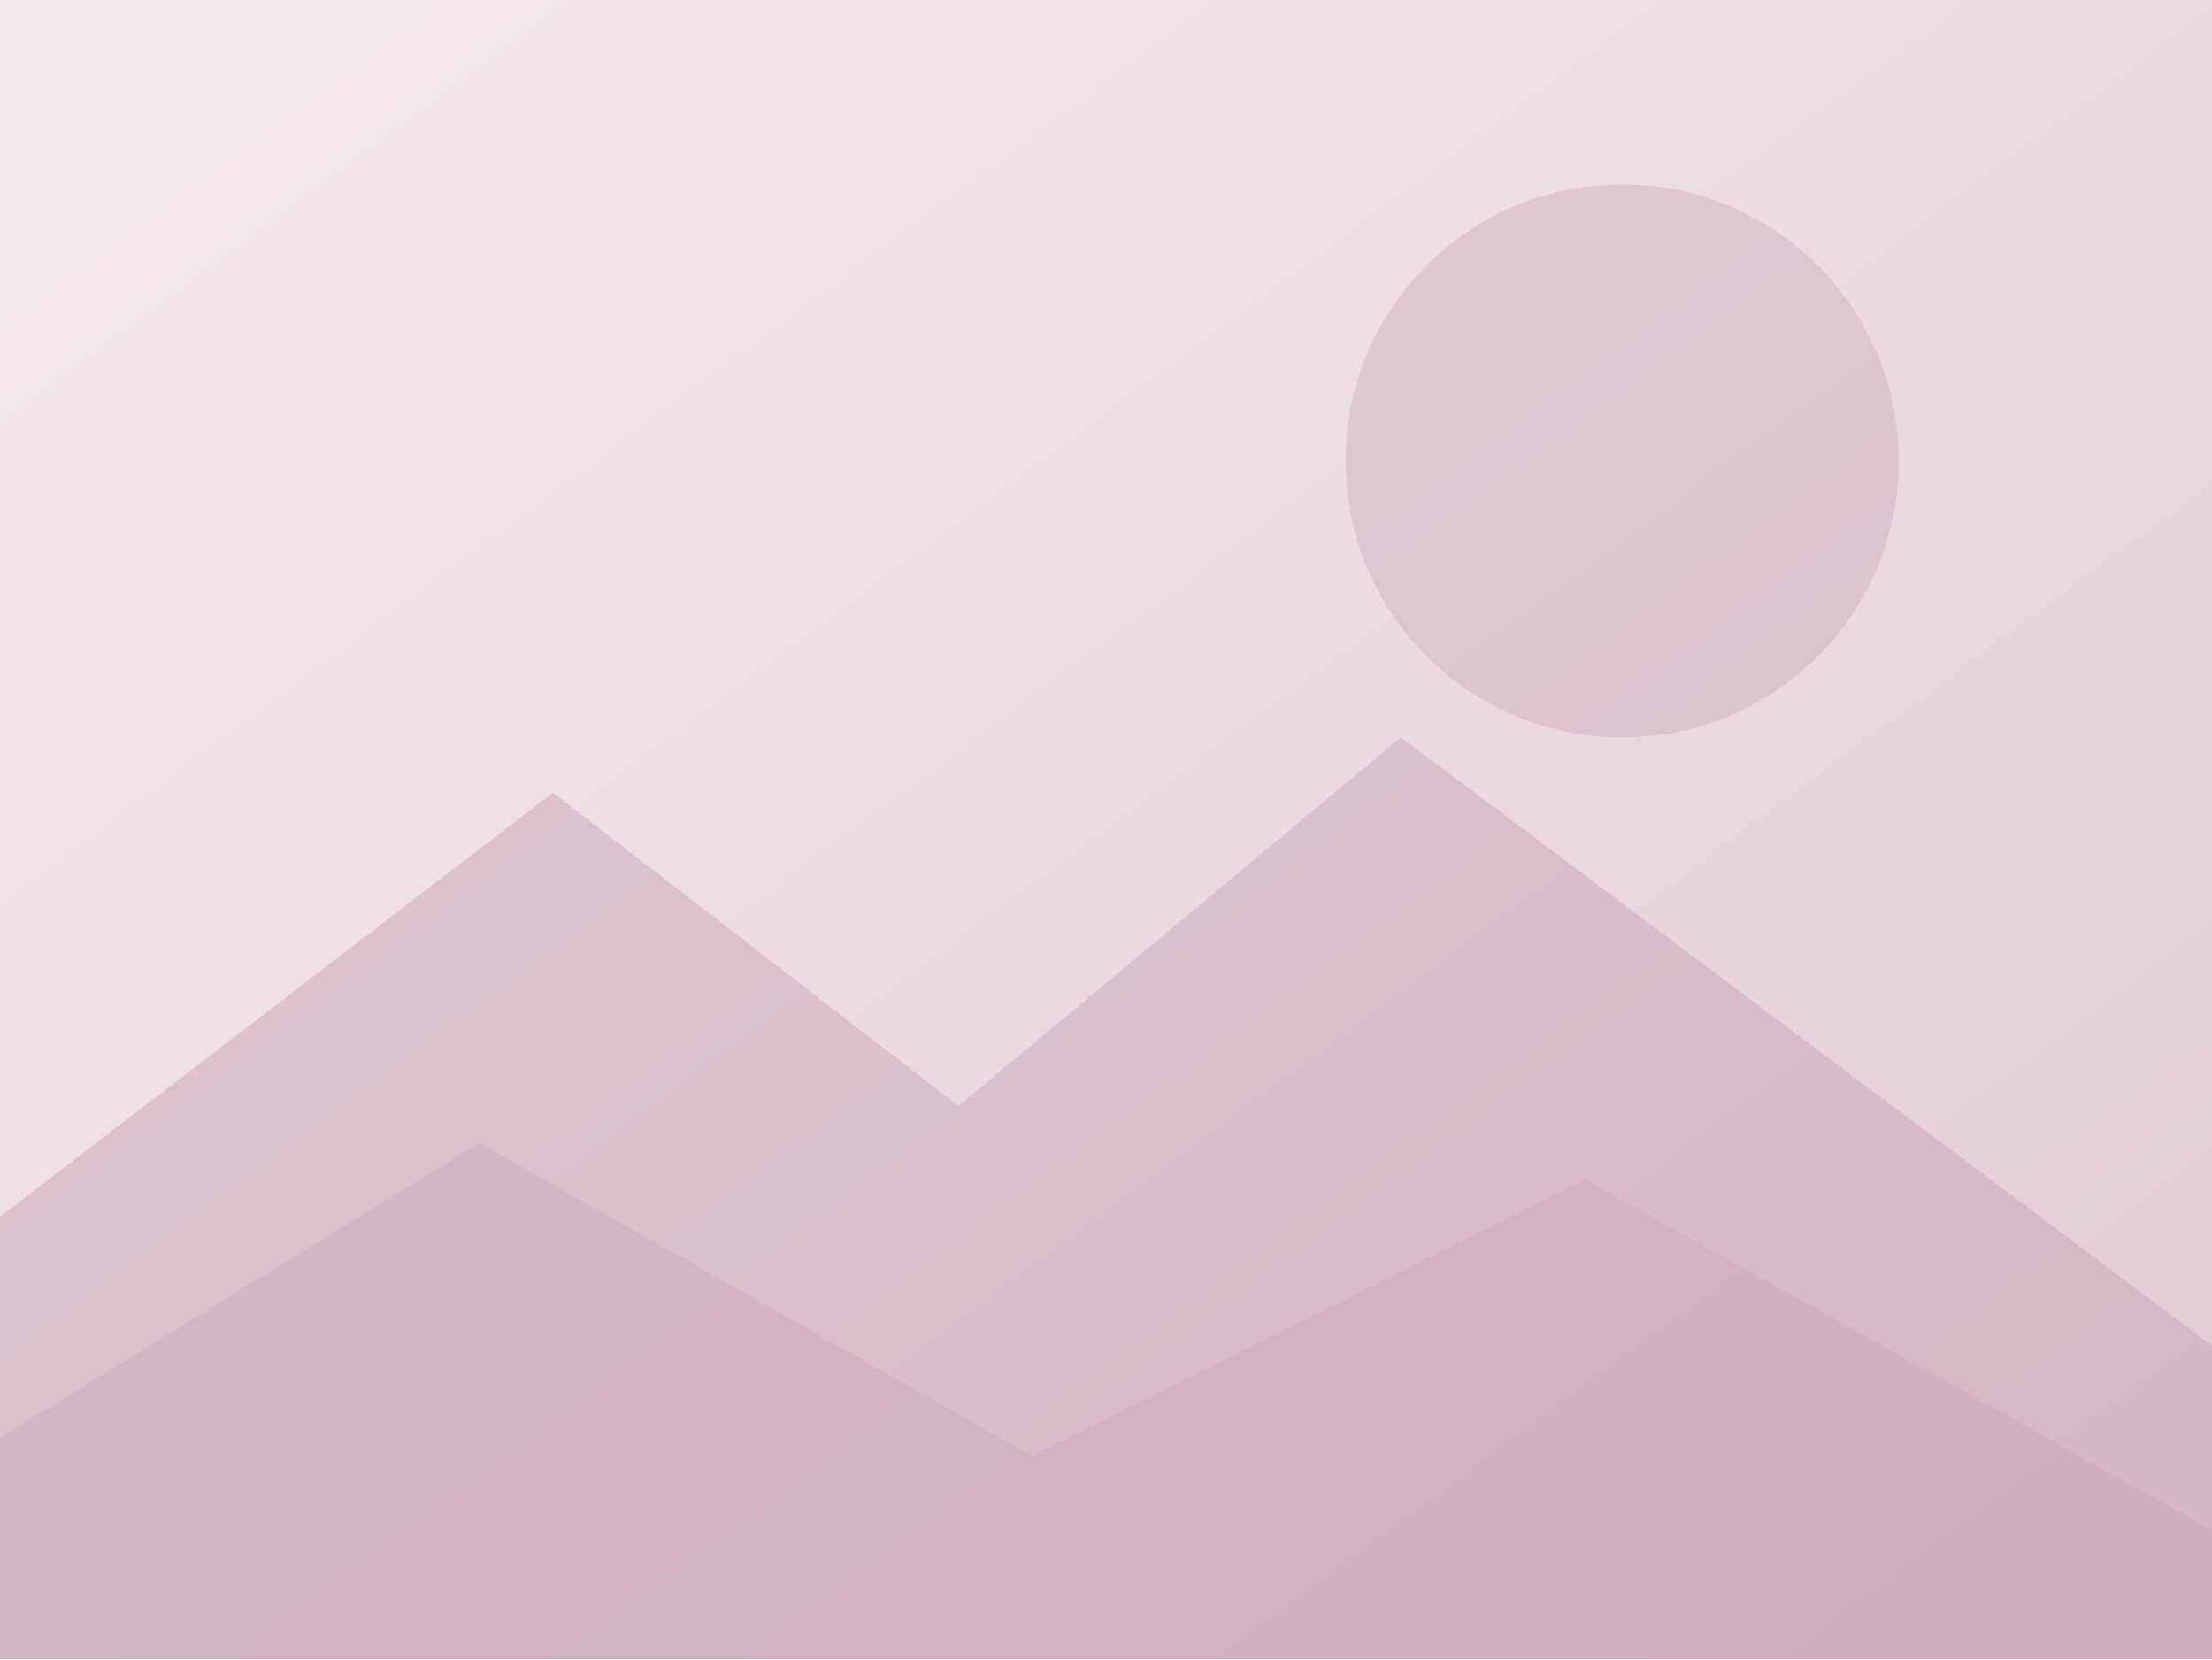
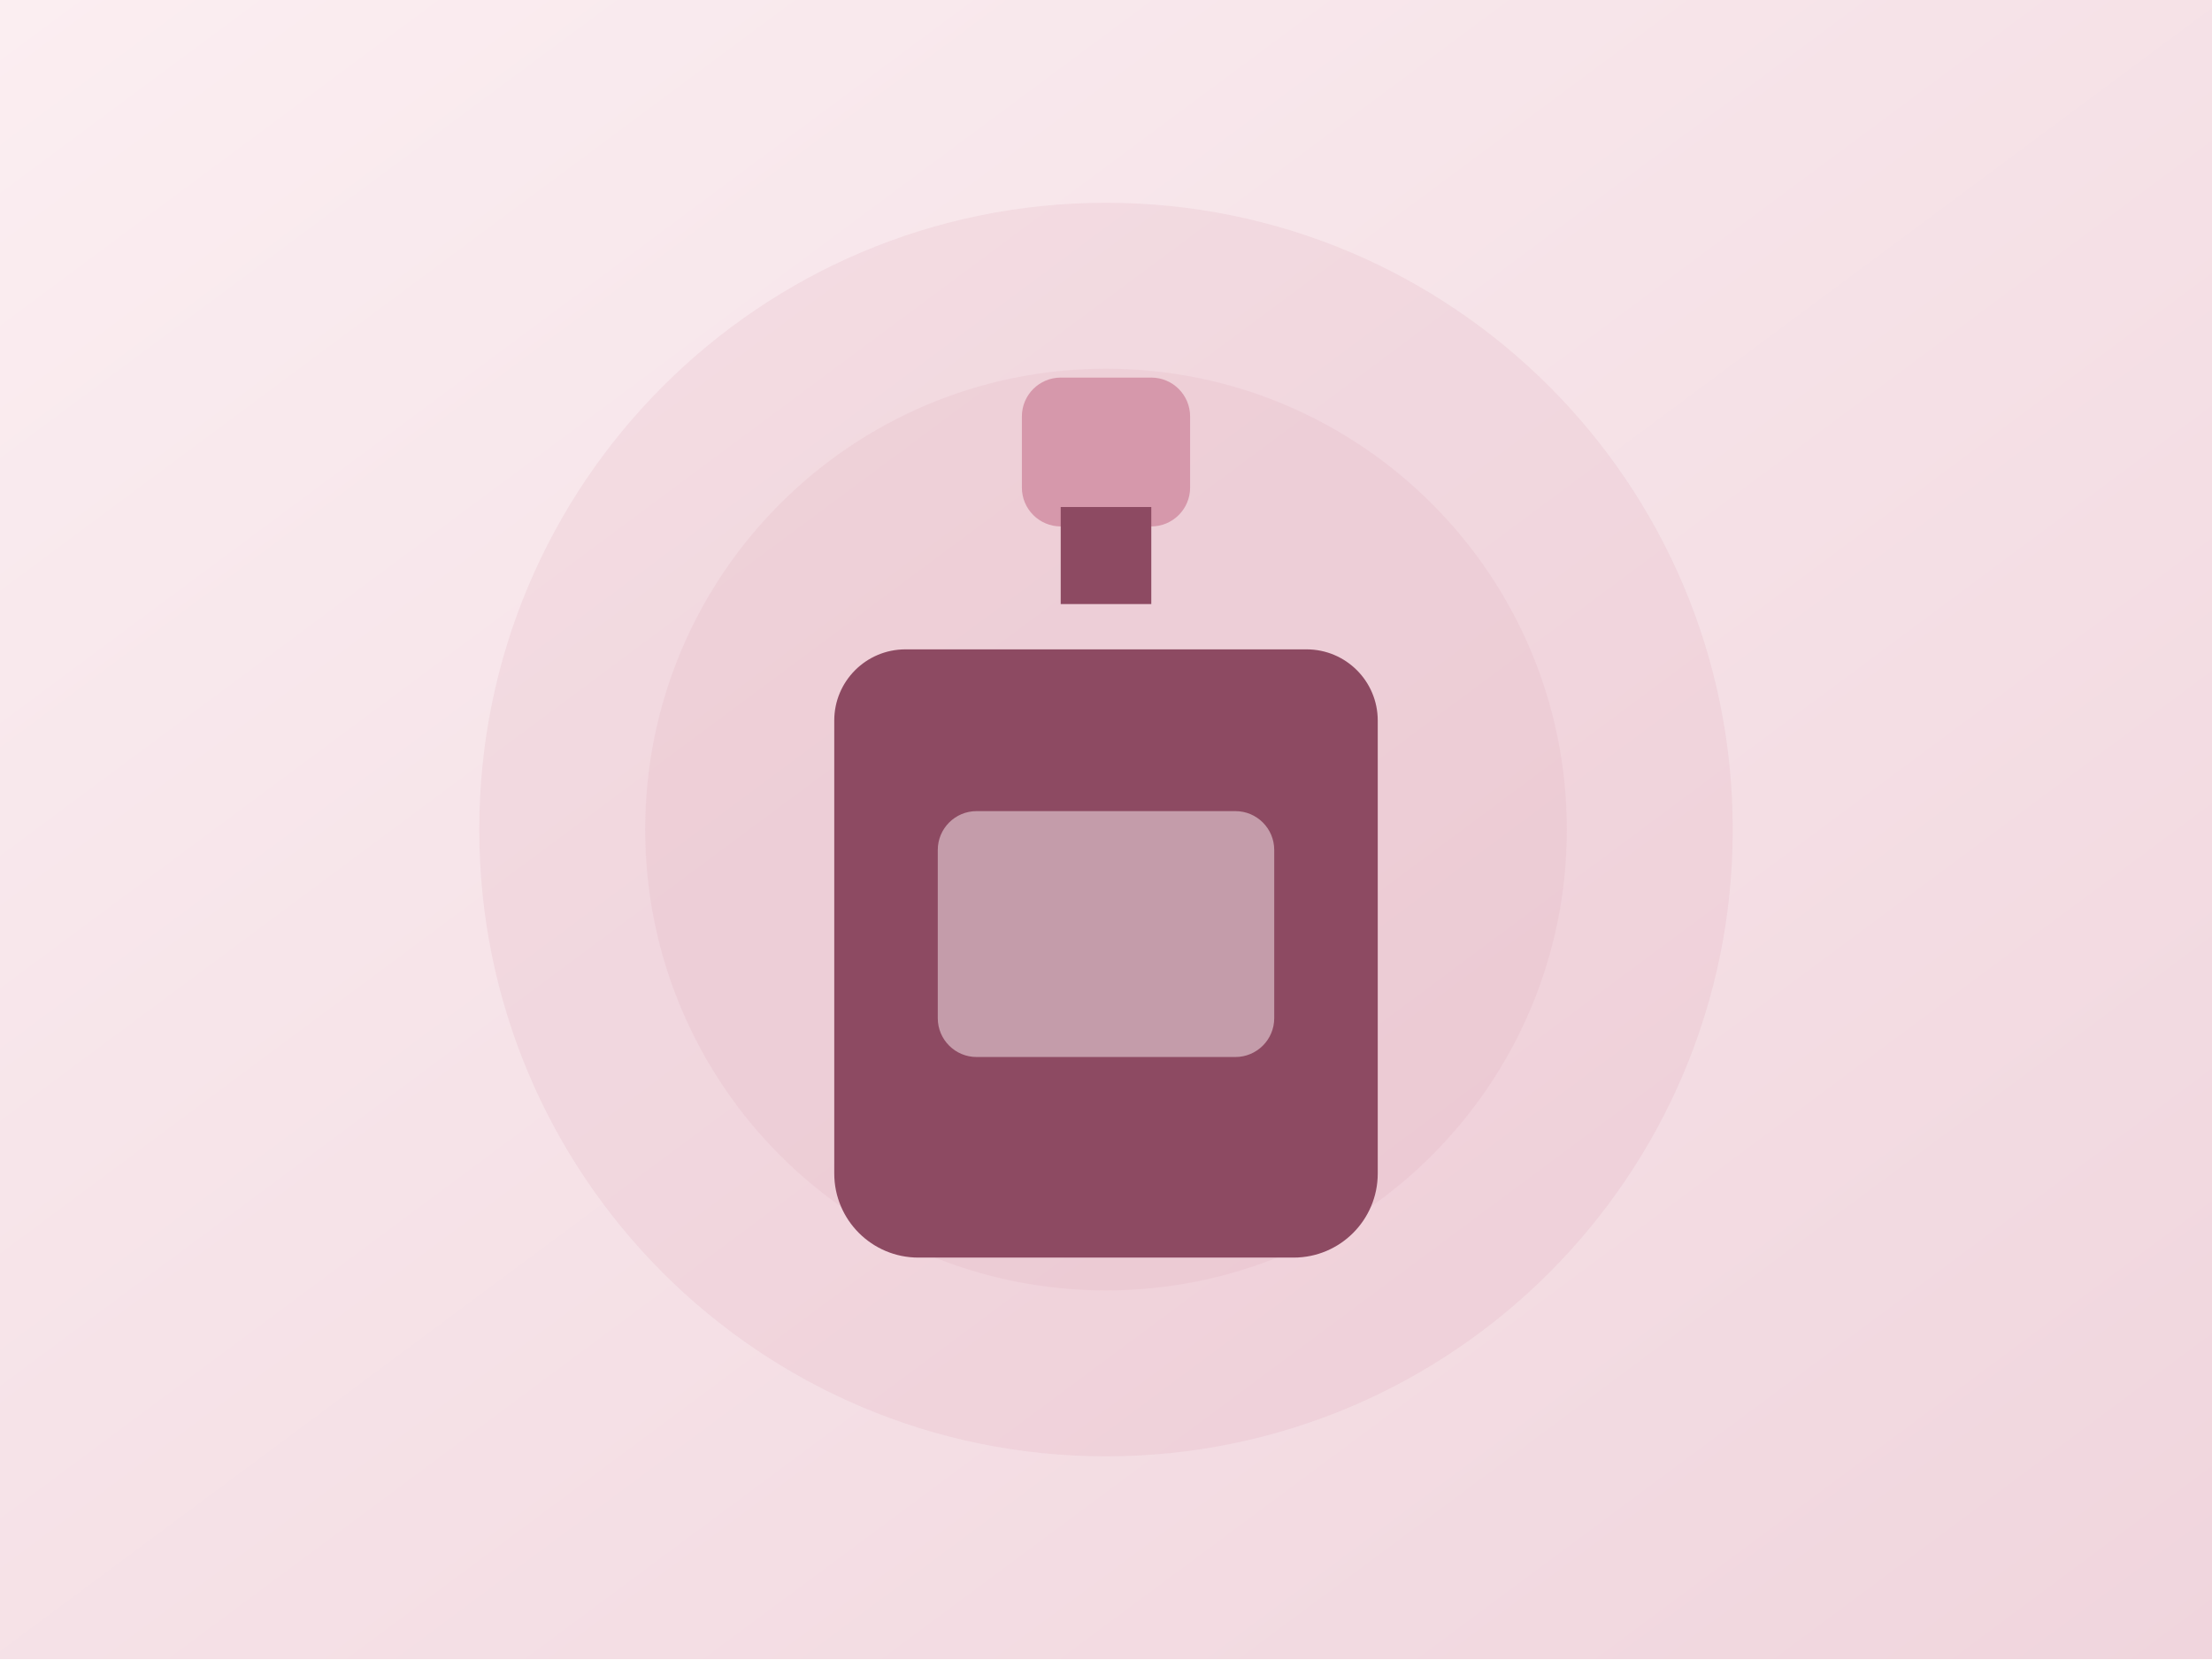
- <svg xmlns="http://www.w3.org/2000/svg" viewBox="0 0 1200 900" width="1200" height="900">
+ <svg xmlns="http://www.w3.org/2000/svg" viewBox="0 0 1200 900" width="1200" height="900" role="img" aria-label="serum illustration">
  <defs>
    <linearGradient id="g" x1="0" y1="0" x2="1" y2="1">
-       <stop offset="0" stop-color="#f6ecf0" />
-       <stop offset="1" stop-color="#e2c9d4" />
+       <stop offset="0" stop-color="#fbeef1" />
+       <stop offset="1" stop-color="#f0d5dd" />
    </linearGradient>
  </defs>
  <rect width="1200" height="900" fill="url(#g)" />
-   <circle cx="880" cy="250" r="150" fill="#c39bad" opacity=".34" />
-   <path d="M0 660 L300 430 L520 600 L760 400 L1200 730 L1200 900 L0 900 Z" fill="#c39bad" opacity=".42" />
-   <path d="M0 780 L260 620 L560 790 L860 640 L1200 830 L1200 900 L0 900 Z" fill="#c39bad" opacity=".3" />
+   <circle cx="600" cy="450" r="340" fill="#d698ab" opacity=".16" />
+   <circle cx="600" cy="450" r="250" fill="#d698ab" opacity=".14" />
+   <g transform="translate(249.0 89.0) scale(1.755)">
+     <rect x="174" y="66" width="52" height="46" rx="12" fill="#d698ab" />
+     <rect x="186" y="106" width="28" height="30" fill="#8d4a62" />
+     <path d="M138 150h124a22 22 0 0 1 22 22v140a26 26 0 0 1-26 26H142a26 26 0 0 1-26-26V172a22 22 0 0 1 22-22z" fill="#8d4a62" />
+     <rect x="148" y="200" width="104" height="76" rx="12" fill="#fbeef1" opacity=".5" />
+   </g>
</svg>
